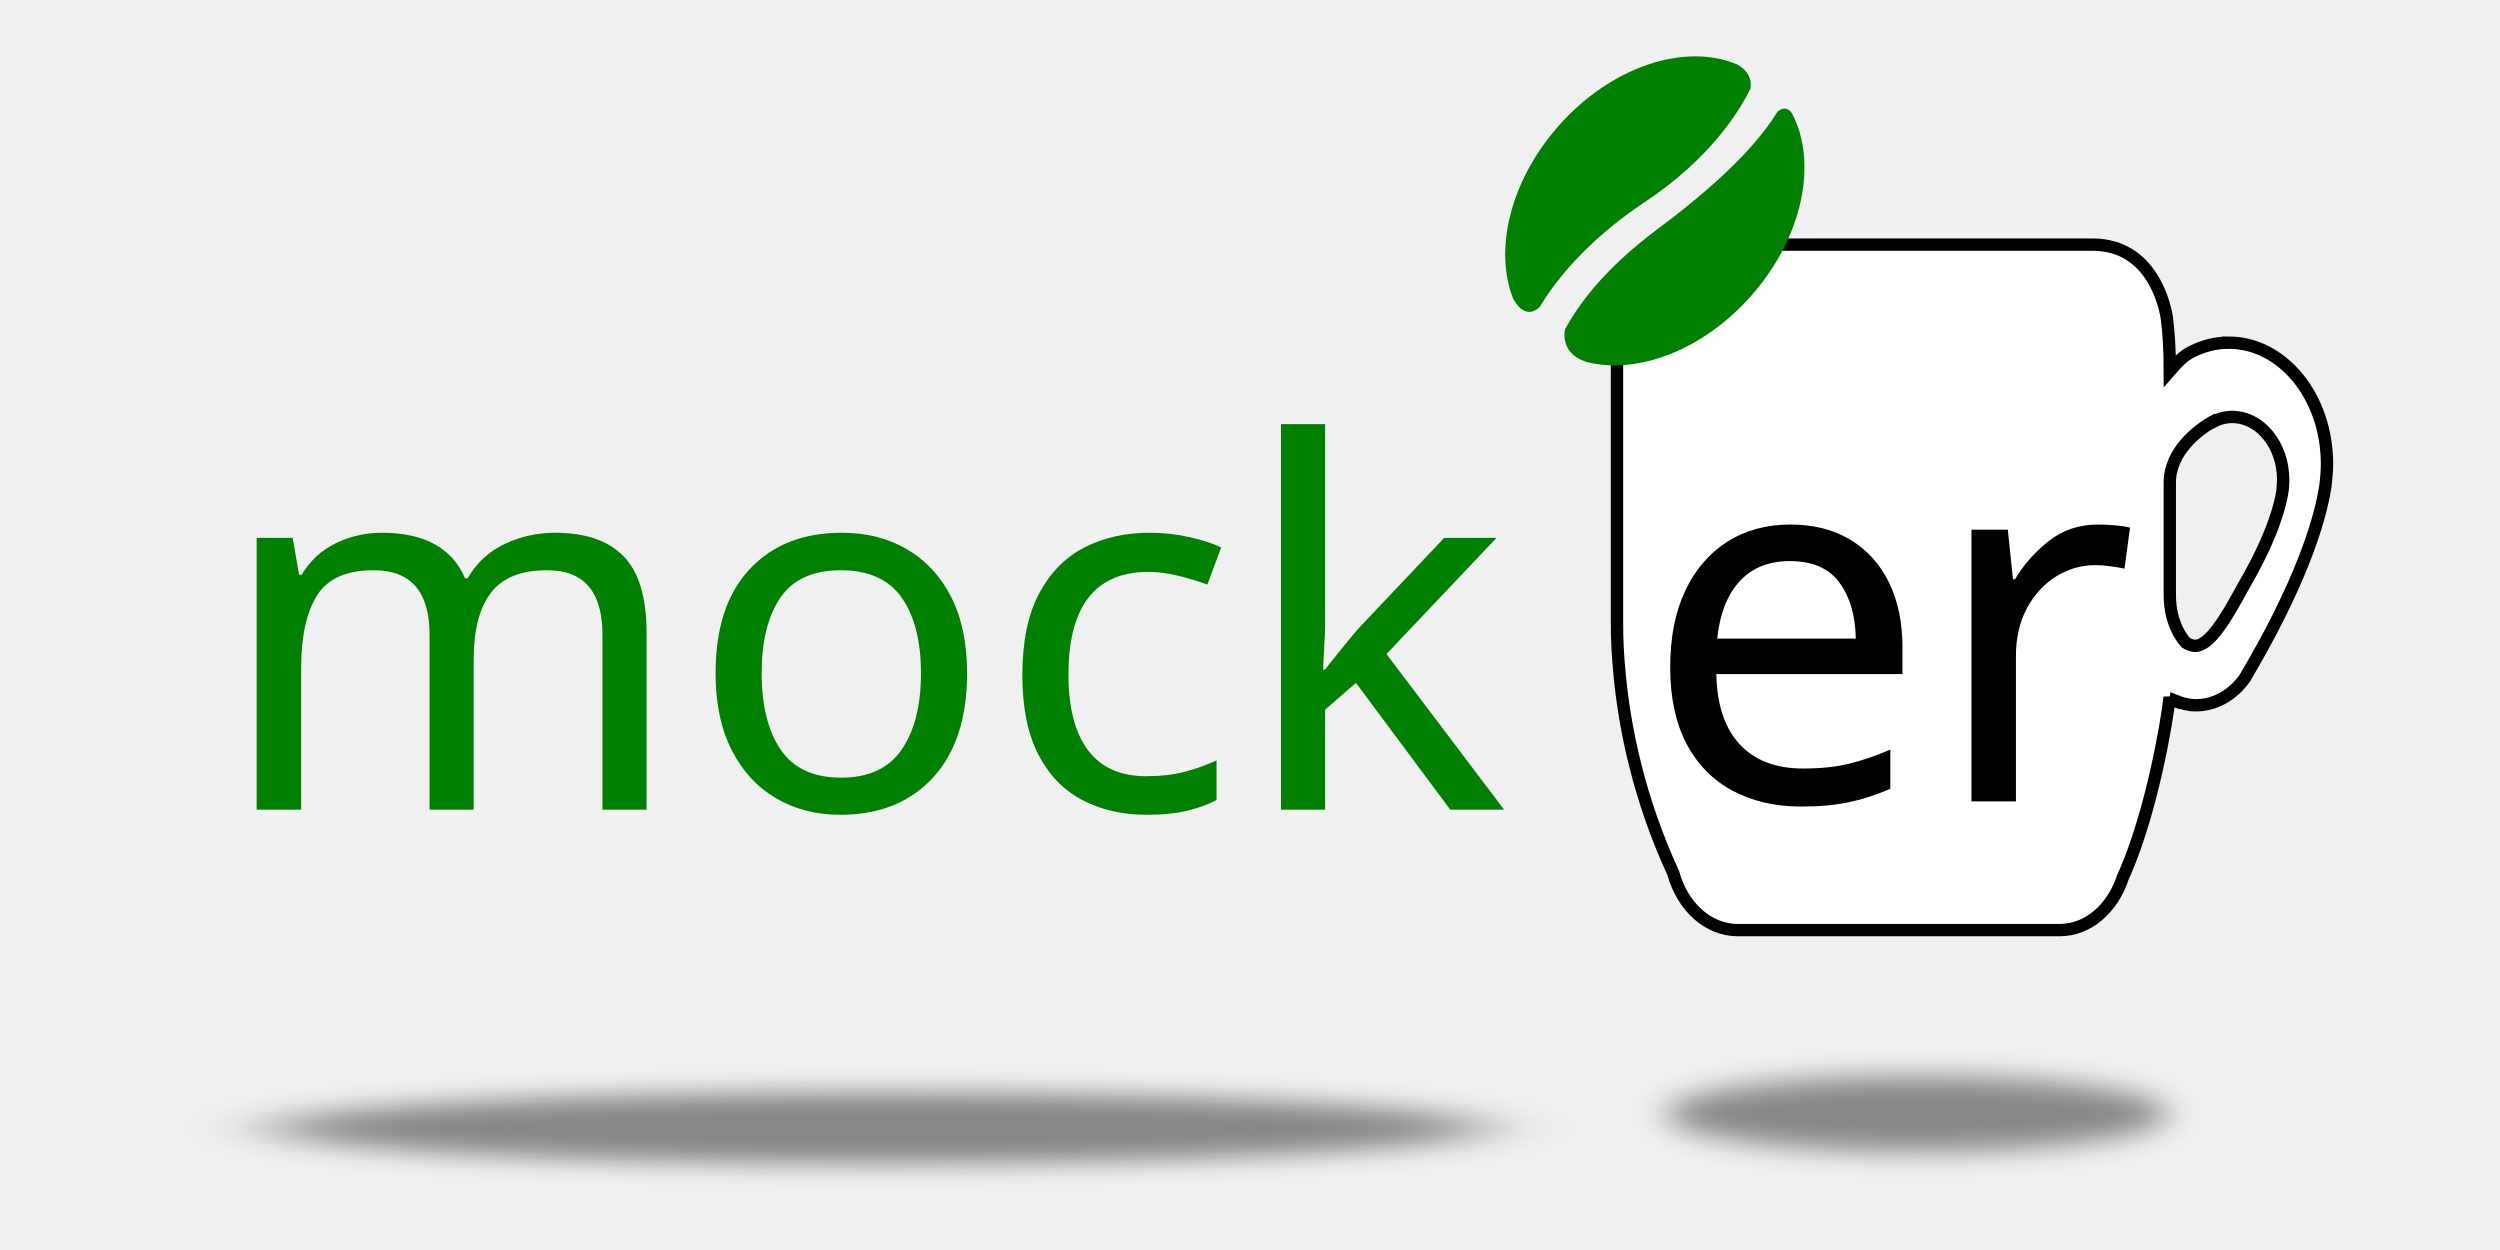
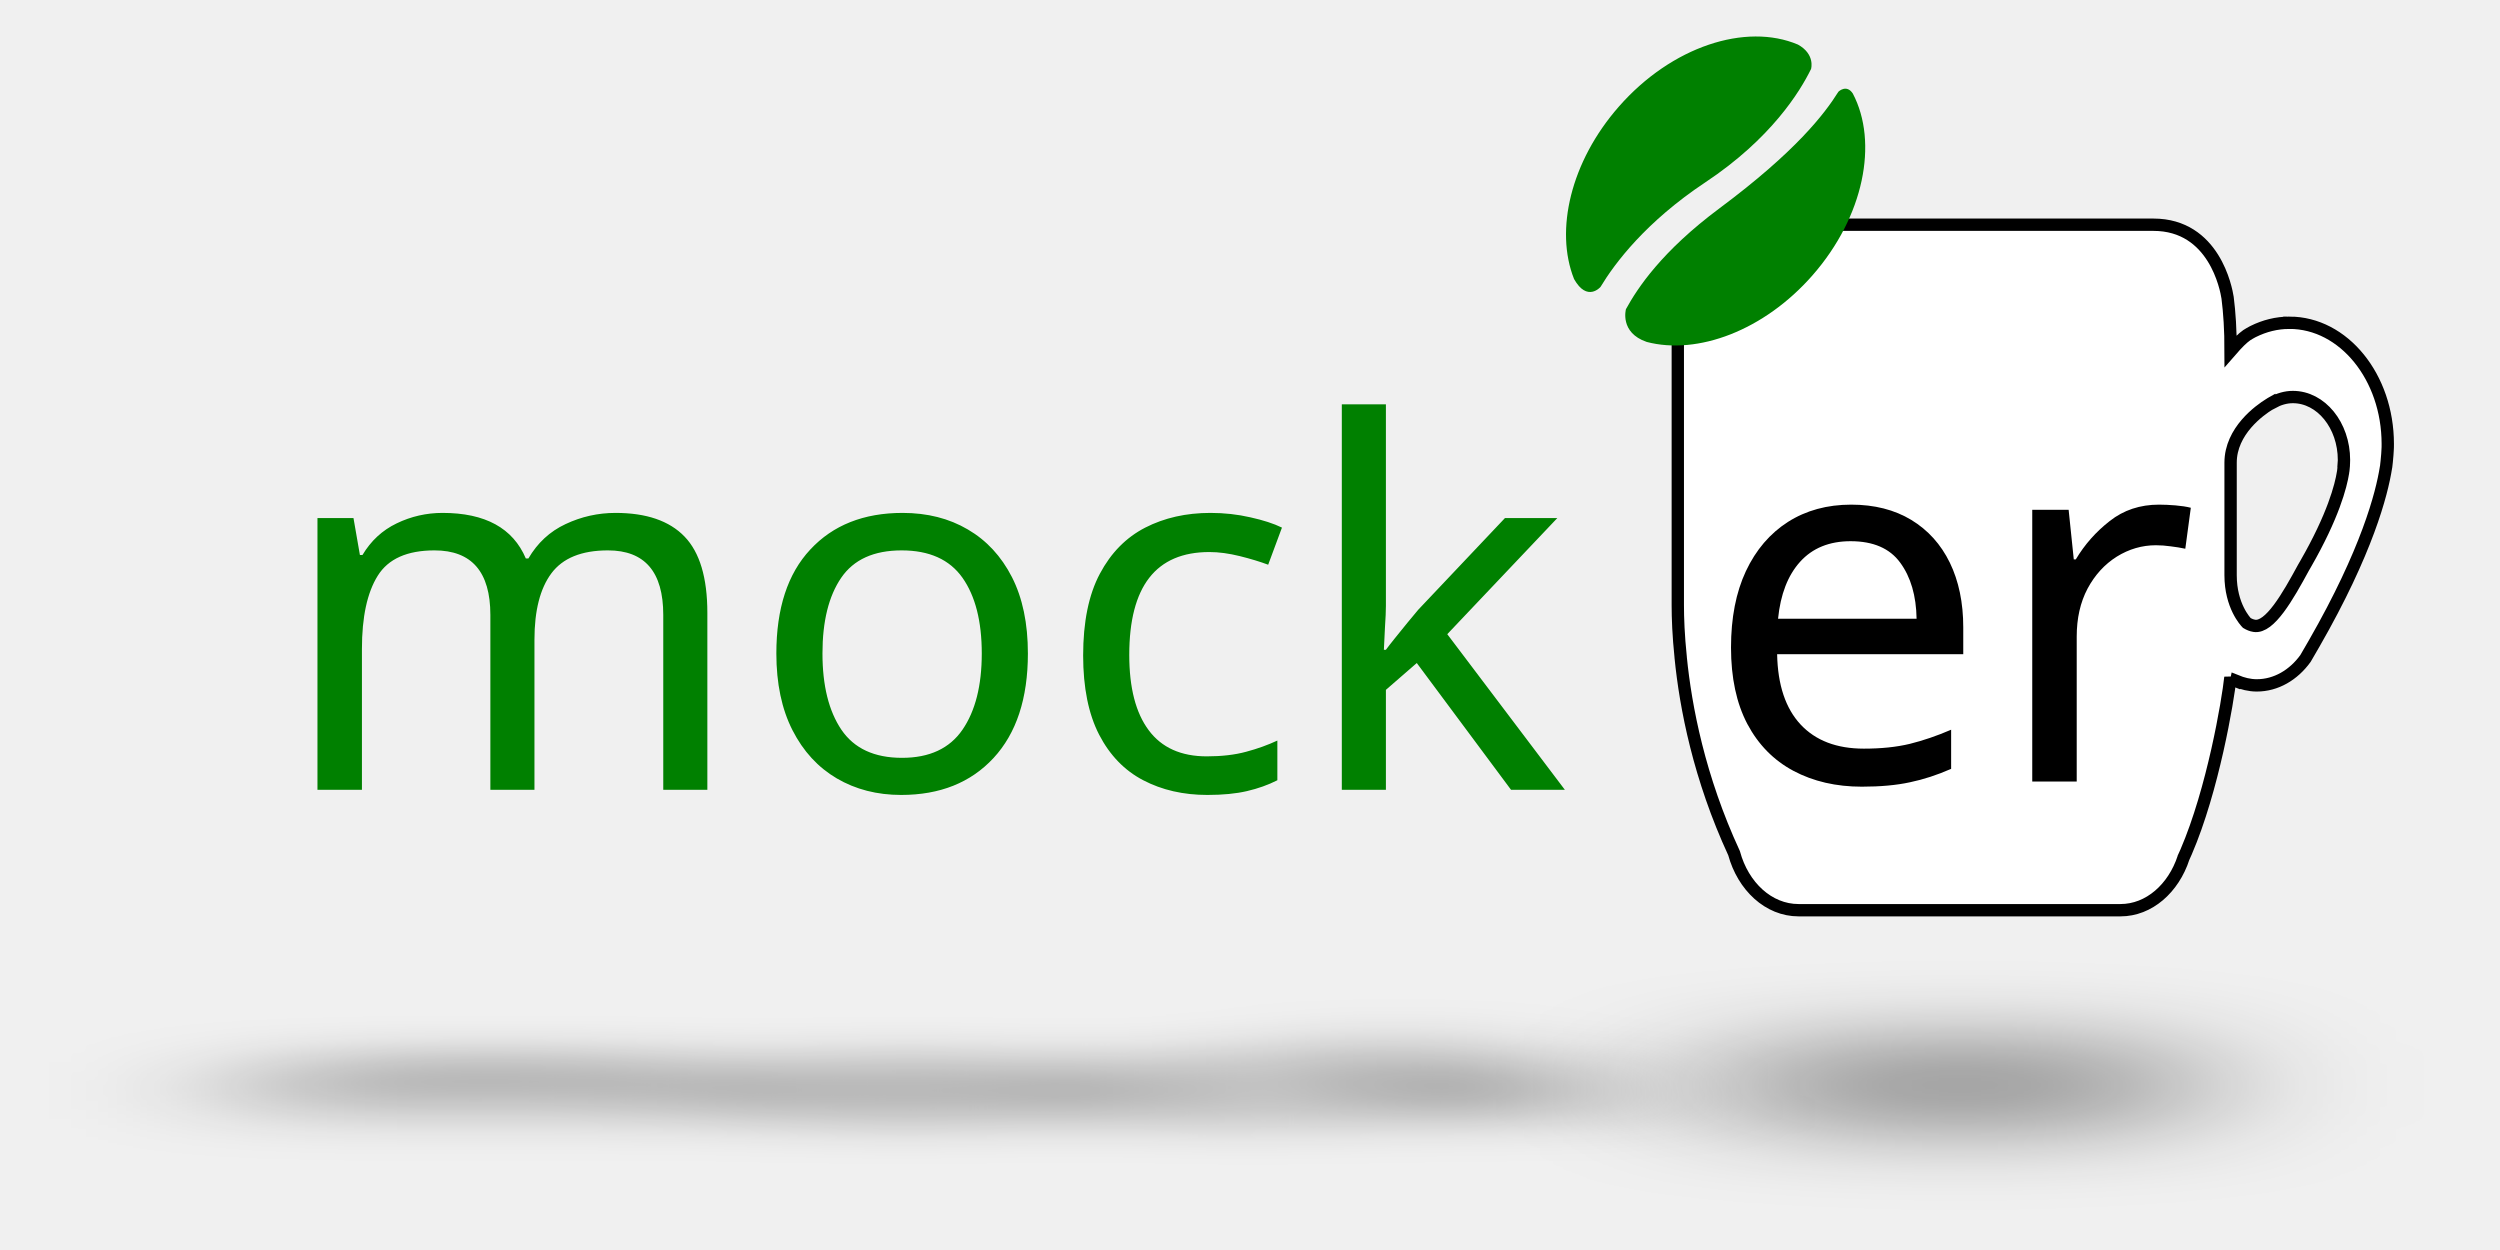
<svg xmlns="http://www.w3.org/2000/svg" width="60mm" height="30mm" viewBox="0 0 212.598 106.299" id="svg2" version="1.1">
  <defs id="defs4">
-     <filter style="color-interpolation-filters:sRGB" id="filter8130" x="-0.084" width="1.168" y="-0.421" height="1.842">
-       <feGaussianBlur stdDeviation="6.914" id="feGaussianBlur8132" />
+     <filter style="color-interpolation-filters:sRGB" id="filter8399" x="-0.187" width="1.375" y="-0.636" height="2.272">
+       <feGaussianBlur stdDeviation="5.319" id="feGaussianBlur8401" />
+     </filter>
+     <filter style="color-interpolation-filters:sRGB" id="filter8443" x="-0.42" width="1.84" y="-2.101" height="5.201">
+       <feGaussianBlur stdDeviation="34.483" id="feGaussianBlur8445" />
    </filter>
  </defs>
  <g id="layer1" transform="translate(-257.0331,-149.0273)">
    <path id="path8116" d="m 848.708,198.769 c -1.15,0 -2.244,0.229 -3.25,0.633 -0.037,0.013 -0.068,0.029 -0.104,0.043 -0.17,0.069 -0.328,0.155 -0.492,0.235 -0.381,0.22 -0.787,0.538 -1.445,1.151 0,-1.542 -0.104,-2.817 -0.273,-3.888 -0.125,-0.657 -1.199,-5.325 -6.678,-5.325 l -35.38,0 c -1.621,0.036 -7.433,0.568 -7.433,6.411 l 0,21.352 c 0,0.906 0.056,2.198 0.26,3.788 l 0,0.019 c 0.444,3.622 1.663,8.761 4.805,14.27 0.814,2.421 3.106,4.159 5.805,4.159 l 28.98,0 c 2.57,0 4.77,-1.59 5.676,-3.826 0,-0.019 0.018,-0.019 0.018,-0.038 0.078,-0.134 0.143,-0.264 0.219,-0.397 2.402,-4.52 3.756,-10.979 3.982,-12.727 0.02,0.108 0.262,0.205 0.508,0.281 0.002,-0.006 0.002,-0.013 0.004,-0.018 0.588,0.194 1.207,0.326 1.861,0.326 1.736,0 3.311,-0.758 4.383,-1.96 0.273,-0.368 0.533,-0.757 0.793,-1.108 4.752,-6.709 6.08,-10.906 6.451,-12.808 0.018,-0.074 0.037,-0.148 0.037,-0.204 0.018,-0.092 0.018,-0.166 0.035,-0.258 0.018,-0.166 0.037,-0.334 0.055,-0.5 0.021,-0.184 0.021,-0.276 0.021,-0.276 0.018,-0.168 0.018,-0.334 0.018,-0.5 -10e-4,-4.878 -3.976,-8.835 -8.856,-8.835 z m -42.989,24.695 c -1.655,-4.155 -0.294,-10.025 3.825,-14.722 4.511,-5.143 10.843,-7.182 15.292,-5.298 1.482,0.821 1.13,2.054 1.123,2.081 -0.942,1.933 -3.418,5.96 -9.036,9.688 -5.081,3.377 -7.722,6.898 -8.944,8.926 0,0 -1.134,1.332 -2.26,-0.675 z m 20.362,-0.315 c -4.137,4.717 -9.811,6.826 -14.155,5.688 -2.334,-0.796 -1.776,-2.794 -1.776,-2.798 0.991,-1.807 3.054,-4.94 7.991,-8.615 6.521,-4.855 8.967,-8.057 10.153,-9.954 0,0 0.682,-0.672 1.229,0.155 2.196,4.175 0.952,10.514 -3.442,15.524 z m 27.533,-14.111 c 0,0 0,0.049 -0.01,0.145 -0.01,0.086 -0.02,0.173 -0.029,0.26 -0.01,0.047 -0.01,0.086 -0.018,0.134 0,0.029 -0.01,0.068 -0.02,0.106 -0.193,0.989 -0.883,3.169 -3.352,6.655 -0.066,0.09 -0.135,0.188 -0.203,0.285 -1.424,2.126 -3.043,4.426 -4.43,4.252 -0.25,-0.03 -0.469,-0.111 -0.676,-0.209 -0.109,-0.091 -1.461,-1.242 -1.461,-3.487 l 0,-3.35 c 0,0 0,-2.081 0,-4.852 0,-2.327 2.639,-3.837 3.492,-4.263 0.043,-0.025 0.086,-0.047 0.131,-0.069 0.09,-0.043 0.15,-0.07 0.15,-0.07 l 0.008,0.013 c 0.561,-0.246 1.172,-0.401 1.824,-0.401 2.537,0 4.602,2.058 4.602,4.592 0.002,0.086 0.002,0.173 -0.008,0.259 z" style="fill:#241f20" />
    <path style="fill:#241f20" d="m 814.751,90.364 c -1.15,0 -2.244,0.229 -3.25,0.633 -0.037,0.013 -0.068,0.029 -0.104,0.043 -0.17,0.069 -0.328,0.155 -0.492,0.235 -0.381,0.22 -0.787,0.538 -1.445,1.151 0,-1.542 -0.104,-2.817 -0.273,-3.888 -0.125,-0.657 -1.199,-5.325 -6.678,-5.325 l -35.38,0 c -1.621,0.036 -7.433,0.568 -7.433,6.411 l 0,21.352 c 0,0.906 0.056,2.198 0.26,3.788 l 0,0.019 c 0.444,3.622 1.663,8.761 4.805,14.27 0.814,2.421 3.106,4.159 5.805,4.159 l 28.98,0 c 2.57,0 4.77,-1.59 5.676,-3.826 0,-0.019 0.018,-0.019 0.018,-0.038 0.078,-0.134 0.143,-0.264 0.219,-0.397 2.402,-4.52 3.756,-10.979 3.982,-12.727 0.02,0.108 0.262,0.205 0.508,0.281 0.002,-0.006 0.002,-0.013 0.004,-0.018 0.588,0.194 1.207,0.326 1.861,0.326 1.736,0 3.311,-0.758 4.383,-1.96 0.273,-0.368 0.533,-0.757 0.793,-1.108 4.752,-6.709 6.08,-10.906 6.451,-12.808 0.018,-0.074 0.037,-0.148 0.037,-0.204 0.018,-0.092 0.018,-0.166 0.035,-0.258 0.018,-0.166 0.037,-0.334 0.055,-0.5 0.021,-0.184 0.021,-0.276 0.021,-0.276 0.018,-0.168 0.018,-0.334 0.018,-0.5 -10e-4,-4.878 -3.976,-8.835 -8.856,-8.835 z m 4.906,10.269 c 0,0 0,0.049 -0.01,0.145 -0.01,0.086 -0.02,0.173 -0.029,0.26 -0.01,0.047 -0.01,0.086 -0.018,0.134 0,0.029 -0.01,0.068 -0.02,0.106 -0.193,0.989 -0.883,3.169 -3.352,6.655 -0.066,0.09 -0.135,0.188 -0.203,0.285 -1.424,2.126 -3.043,4.426 -4.43,4.252 -0.25,-0.03 -0.469,-0.111 -0.676,-0.209 -0.109,-0.091 -1.461,-1.242 -1.461,-3.487 l 0,-3.35 0,-4.852 c 0,-2.327 2.639,-3.837 3.492,-4.263 0.043,-0.025 0.086,-0.047 0.131,-0.069 0.09,-0.043 0.15,-0.07 0.15,-0.07 l 0.008,0.013 c 0.561,-0.246 1.172,-0.401 1.824,-0.401 2.537,0 4.602,2.058 4.602,4.592 0.002,0.086 0.002,0.173 -0.008,0.259 z" id="path8140" />
    <path id="path8142" d="m 821.624,52.84 c -1.655,-4.155 -0.294,-10.025 3.825,-14.722 4.511,-5.143 10.843,-7.182 15.292,-5.298 1.482,0.821 1.13,2.054 1.123,2.081 -0.942,1.933 -3.418,5.96 -9.036,9.688 -5.081,3.377 -7.722,6.898 -8.944,8.926 0,0 -1.134,1.332 -2.26,-0.675 z m 20.362,-0.315 c -4.137,4.717 -9.811,6.826 -14.155,5.688 -2.334,-0.796 -1.776,-2.794 -1.776,-2.798 0.991,-1.807 3.054,-4.94 7.991,-8.615 6.521,-4.855 8.967,-8.057 10.153,-9.954 0,0 0.682,-0.672 1.229,0.155 2.196,4.175 0.952,10.514 -3.442,15.524 z" style="fill:#008000;fill-opacity:1" />
-     <g id="g8149" transform="translate(278.2618,237.5545)">
-       <path style="fill:#ffffff;stroke:#000000;stroke-width:1.049;stroke-opacity:1" d="m 168.29,-59.388 c -1.086,0 -2.12,0.267 -3.07,0.738 -0.035,0.015 -0.064,0.034 -0.098,0.05 -0.161,0.08 -0.31,0.181 -0.465,0.274 -0.36,0.257 -0.743,0.627 -1.365,1.342 0,-1.798 -0.098,-3.284 -0.258,-4.533 -0.118,-0.766 -1.133,-6.208 -6.309,-6.208 l -33.423,0 c -1.531,0.042 -7.022,0.662 -7.022,7.475 l 0,24.894 c 0,1.056 0.053,2.563 0.246,4.416 l 0,0.022 c 0.419,4.223 1.571,10.214 4.539,16.637 0.769,2.823 2.934,4.849 5.484,4.849 l 27.377,0 c 2.428,0 4.506,-1.854 5.362,-4.461 0,-0.022 0.017,-0.022 0.017,-0.044 0.074,-0.156 0.135,-0.308 0.207,-0.463 2.269,-5.27 3.548,-12.8 3.762,-14.838 0.019,0.126 0.248,0.239 0.48,0.328 0.002,-0.007 0.002,-0.015 0.003,-0.021 0.555,0.226 1.14,0.38 1.758,0.38 1.64,0 3.128,-0.884 4.141,-2.285 0.258,-0.429 0.504,-0.883 0.749,-1.292 4.489,-7.822 5.744,-12.715 6.094,-14.933 0.017,-0.086 0.035,-0.173 0.035,-0.238 0.017,-0.107 0.017,-0.194 0.033,-0.301 0.017,-0.194 0.035,-0.389 0.052,-0.583 0.02,-0.215 0.02,-0.322 0.02,-0.322 0.017,-0.196 0.017,-0.389 0.017,-0.583 -9.4e-4,-5.687 -3.756,-10.301 -8.366,-10.301 z m 4.635,11.973 c 0,0 0,0.057 -0.009,0.169 -0.009,0.1 -0.019,0.202 -0.028,0.303 -0.009,0.055 -0.009,0.1 -0.017,0.156 0,0.034 -0.009,0.079 -0.019,0.124 -0.182,1.153 -0.834,3.695 -3.167,7.759 -0.062,0.105 -0.128,0.219 -0.192,0.332 -1.345,2.479 -2.875,5.16 -4.185,4.957 -0.236,-0.035 -0.443,-0.129 -0.639,-0.244 -0.103,-0.106 -1.38,-1.448 -1.38,-4.065 l 0,-3.906 0,-5.657 c 0,-2.713 2.493,-4.474 3.299,-4.97 0.041,-0.029 0.081,-0.055 0.124,-0.08 0.085,-0.05 0.142,-0.082 0.142,-0.082 l 0.007,0.015 c 0.53,-0.287 1.107,-0.468 1.723,-0.468 2.397,0 4.347,2.399 4.347,5.354 0.002,0.1 0.002,0.202 -0.008,0.302 z" id="path8144" />
-       <text id="text8068" y="-19.673" x="-3.076" style="font-style:normal;font-variant:normal;font-weight:normal;font-stretch:normal;font-size:43.123px;line-height:125%;font-family:Raleway;-inkscape-font-specification:'Raleway, Normal';text-align:start;letter-spacing:0px;word-spacing:0px;writing-mode:lr-tb;text-anchor:start;fill:#008000;fill-opacity:1;stroke:none;stroke-width:1px;stroke-linecap:butt;stroke-linejoin:miter;stroke-opacity:1" xml:space="preserve">
-         <tspan y="-19.673" x="-3.076" id="tspan8072">mock</tspan>
+     <g id="g8447" transform="translate(5.170576,-1.691433)">
+       <path style="fill:#ffffff;stroke:#000000;stroke-width:1.049;stroke-opacity:1" d="m 446.551,178.166 c -1.086,0 -2.12,0.267 -3.07,0.738 -0.035,0.015 -0.064,0.034 -0.098,0.05 -0.161,0.08 -0.31,0.181 -0.465,0.274 -0.36,0.257 -0.743,0.627 -1.365,1.342 0,-1.798 -0.098,-3.284 -0.258,-4.533 -0.118,-0.766 -1.133,-6.208 -6.309,-6.208 l -33.423,0 c -1.531,0.042 -7.022,0.662 -7.022,7.475 l 0,24.894 c 0,1.056 0.053,2.563 0.246,4.416 l 0,0.022 c 0.419,4.223 1.571,10.214 4.539,16.637 0.769,2.823 2.934,4.849 5.484,4.849 l 27.377,0 c 2.428,0 4.506,-1.854 5.362,-4.461 0,-0.022 0.017,-0.022 0.017,-0.044 0.074,-0.156 0.135,-0.308 0.207,-0.463 2.269,-5.27 3.548,-12.8 3.762,-14.838 0.019,0.126 0.248,0.239 0.48,0.328 0.002,-0.007 0.002,-0.015 0.003,-0.021 0.555,0.226 1.14,0.38 1.758,0.38 1.64,0 3.128,-0.884 4.141,-2.285 0.258,-0.429 0.504,-0.883 0.749,-1.292 4.489,-7.822 5.744,-12.715 6.094,-14.933 0.017,-0.086 0.035,-0.173 0.035,-0.238 0.017,-0.107 0.017,-0.194 0.033,-0.301 0.017,-0.194 0.035,-0.389 0.052,-0.583 0.02,-0.215 0.02,-0.322 0.02,-0.322 0.017,-0.196 0.017,-0.389 0.017,-0.583 -9.4e-4,-5.687 -3.756,-10.301 -8.366,-10.301 z m 4.635,11.973 c 0,0 0,0.057 -0.009,0.169 -0.009,0.1 -0.019,0.202 -0.028,0.303 -0.009,0.055 -0.009,0.1 -0.017,0.156 0,0.034 -0.009,0.079 -0.019,0.124 -0.182,1.153 -0.834,3.695 -3.167,7.759 -0.062,0.105 -0.128,0.219 -0.192,0.332 -1.345,2.479 -2.875,5.16 -4.185,4.957 -0.236,-0.035 -0.443,-0.129 -0.639,-0.244 -0.103,-0.106 -1.38,-1.448 -1.38,-4.065 l 0,-3.906 0,-5.657 c 0,-2.713 2.493,-4.474 3.299,-4.97 0.041,-0.029 0.081,-0.055 0.124,-0.08 0.085,-0.05 0.142,-0.082 0.142,-0.082 l 0.007,0.015 c 0.53,-0.287 1.107,-0.468 1.723,-0.468 2.397,0 4.347,2.399 4.347,5.354 0.002,0.1 0.002,0.202 -0.008,0.302 z" id="path8144" />
+       <text id="text8068" y="217.882" x="275.186" style="font-style:normal;font-variant:normal;font-weight:normal;font-stretch:normal;font-size:43.123px;line-height:125%;font-family:Raleway;-inkscape-font-specification:'Raleway, Normal';text-align:start;letter-spacing:0px;word-spacing:0px;writing-mode:lr-tb;text-anchor:start;fill:#008000;fill-opacity:1;stroke:none;stroke-width:1px;stroke-linecap:butt;stroke-linejoin:miter;stroke-opacity:1" xml:space="preserve">
+         <tspan y="217.882" x="275.186" id="tspan8072">mock</tspan>
      </text>
-       <text id="text8068-5" y="-20.375" x="118.431" style="font-style:normal;font-variant:normal;font-weight:normal;font-stretch:normal;font-size:43.123px;line-height:125%;font-family:Raleway;-inkscape-font-specification:'Raleway, Normal';text-align:start;letter-spacing:0px;word-spacing:0px;writing-mode:lr-tb;text-anchor:start;fill:#000000;fill-opacity:1;stroke:none;stroke-width:1px;stroke-linecap:butt;stroke-linejoin:miter;stroke-opacity:1" xml:space="preserve">
-         <tspan y="-20.375" x="118.431" id="tspan8092">er</tspan>
+       <text id="text8068-5" y="217.18" x="396.692" style="font-style:normal;font-variant:normal;font-weight:normal;font-stretch:normal;font-size:43.123px;line-height:125%;font-family:Raleway;-inkscape-font-specification:'Raleway, Normal';text-align:start;letter-spacing:0px;word-spacing:0px;writing-mode:lr-tb;text-anchor:start;fill:#000000;fill-opacity:1;stroke:none;stroke-width:1px;stroke-linecap:butt;stroke-linejoin:miter;stroke-opacity:1" xml:space="preserve">
+         <tspan y="217.18" x="396.692" id="tspan8092">er</tspan>
      </text>
-       <path id="path8138" d="m 107.458,-63.109 c -1.648,-4.138 -0.293,-9.984 3.809,-14.661 4.492,-5.122 10.798,-7.152 15.229,-5.276 1.476,0.818 1.125,2.046 1.118,2.072 -0.938,1.925 -3.404,5.935 -8.999,9.648 -5.06,3.363 -7.69,6.87 -8.907,8.889 0,0 -1.129,1.327 -2.251,-0.672 z m 20.278,-0.314 c -4.12,4.698 -9.771,6.798 -14.097,5.665 -2.324,-0.793 -1.769,-2.782 -1.769,-2.786 0.987,-1.8 3.041,-4.92 7.958,-8.58 6.494,-4.835 8.93,-8.024 10.111,-9.913 0,0 0.679,-0.669 1.224,0.154 2.187,4.158 0.948,10.471 -3.428,15.46 z" style="fill:#008000;fill-opacity:1" />
-       <ellipse transform="matrix(0.5259027,0,0,0.1536867,8.886007,1.306173)" ry="19.698" rx="98.49" cy="39.659" cx="84.802" id="path8076" style="opacity:1;fill:#000000;fill-opacity:0.436;fill-rule:nonzero;stroke:none;stroke-width:0;stroke-linecap:round;stroke-linejoin:round;stroke-miterlimit:4;stroke-dasharray:none;stroke-opacity:1;filter:url(#filter8130)" />
-       <ellipse style="opacity:1;fill:#000000;fill-opacity:0.436;fill-rule:nonzero;stroke:none;stroke-width:0;stroke-linecap:round;stroke-linejoin:round;stroke-miterlimit:4;stroke-dasharray:none;stroke-opacity:1;filter:url(#filter8130)" id="ellipse8145" cx="84.802" cy="39.659" rx="98.49" ry="19.698" transform="matrix(0.2166106,0,0,0.162818,123.4162,-0.2470063)" />
+       <path id="path8138" d="m 385.719,174.446 c -1.648,-4.138 -0.293,-9.984 3.809,-14.661 4.492,-5.122 10.798,-7.152 15.229,-5.276 1.476,0.818 1.125,2.046 1.118,2.072 -0.938,1.925 -3.404,5.935 -8.999,9.648 -5.06,3.363 -7.69,6.87 -8.907,8.889 0,0 -1.129,1.327 -2.251,-0.672 z m 20.278,-0.314 c -4.12,4.698 -9.771,6.798 -14.097,5.665 -2.324,-0.793 -1.769,-2.782 -1.769,-2.786 0.987,-1.8 3.041,-4.92 7.958,-8.58 6.494,-4.835 8.93,-8.024 10.111,-9.913 0,0 0.679,-0.669 1.224,0.154 2.187,4.158 0.948,10.471 -3.428,15.46 z" style="fill:#008000;fill-opacity:1" />
+       <ellipse style="opacity:1;fill:#000000;fill-opacity:0.753;fill-rule:nonzero;stroke:none;stroke-width:0;stroke-linecap:round;stroke-linejoin:round;stroke-miterlimit:4;stroke-dasharray:none;stroke-opacity:1;filter:url(#filter8443)" id="ellipse8145" cx="84.802" cy="39.659" rx="98.49" ry="19.698" transform="matrix(0.2352257,0,0,0.106475,398.5842,238.7844)" />
+       <text transform="matrix(1.676135,0,0,0.3247812,-18.1088,118.3297)" xml:space="preserve" style="font-style:normal;font-variant:normal;font-weight:normal;font-stretch:normal;font-size:27.124px;line-height:125%;font-family:Raleway;-inkscape-font-specification:'Raleway, Normal';text-align:start;letter-spacing:0px;word-spacing:0px;writing-mode:lr-tb;text-anchor:start;fill:#000000;fill-opacity:0.785;stroke:none;stroke-width:1px;stroke-linecap:butt;stroke-linejoin:miter;stroke-opacity:1;filter:url(#filter8399)" x="173.764" y="392.519" id="text8343">
+         <tspan id="tspan8345" x="173.764" y="392.519">mock</tspan>
+       </text>
    </g>
  </g>
</svg>
